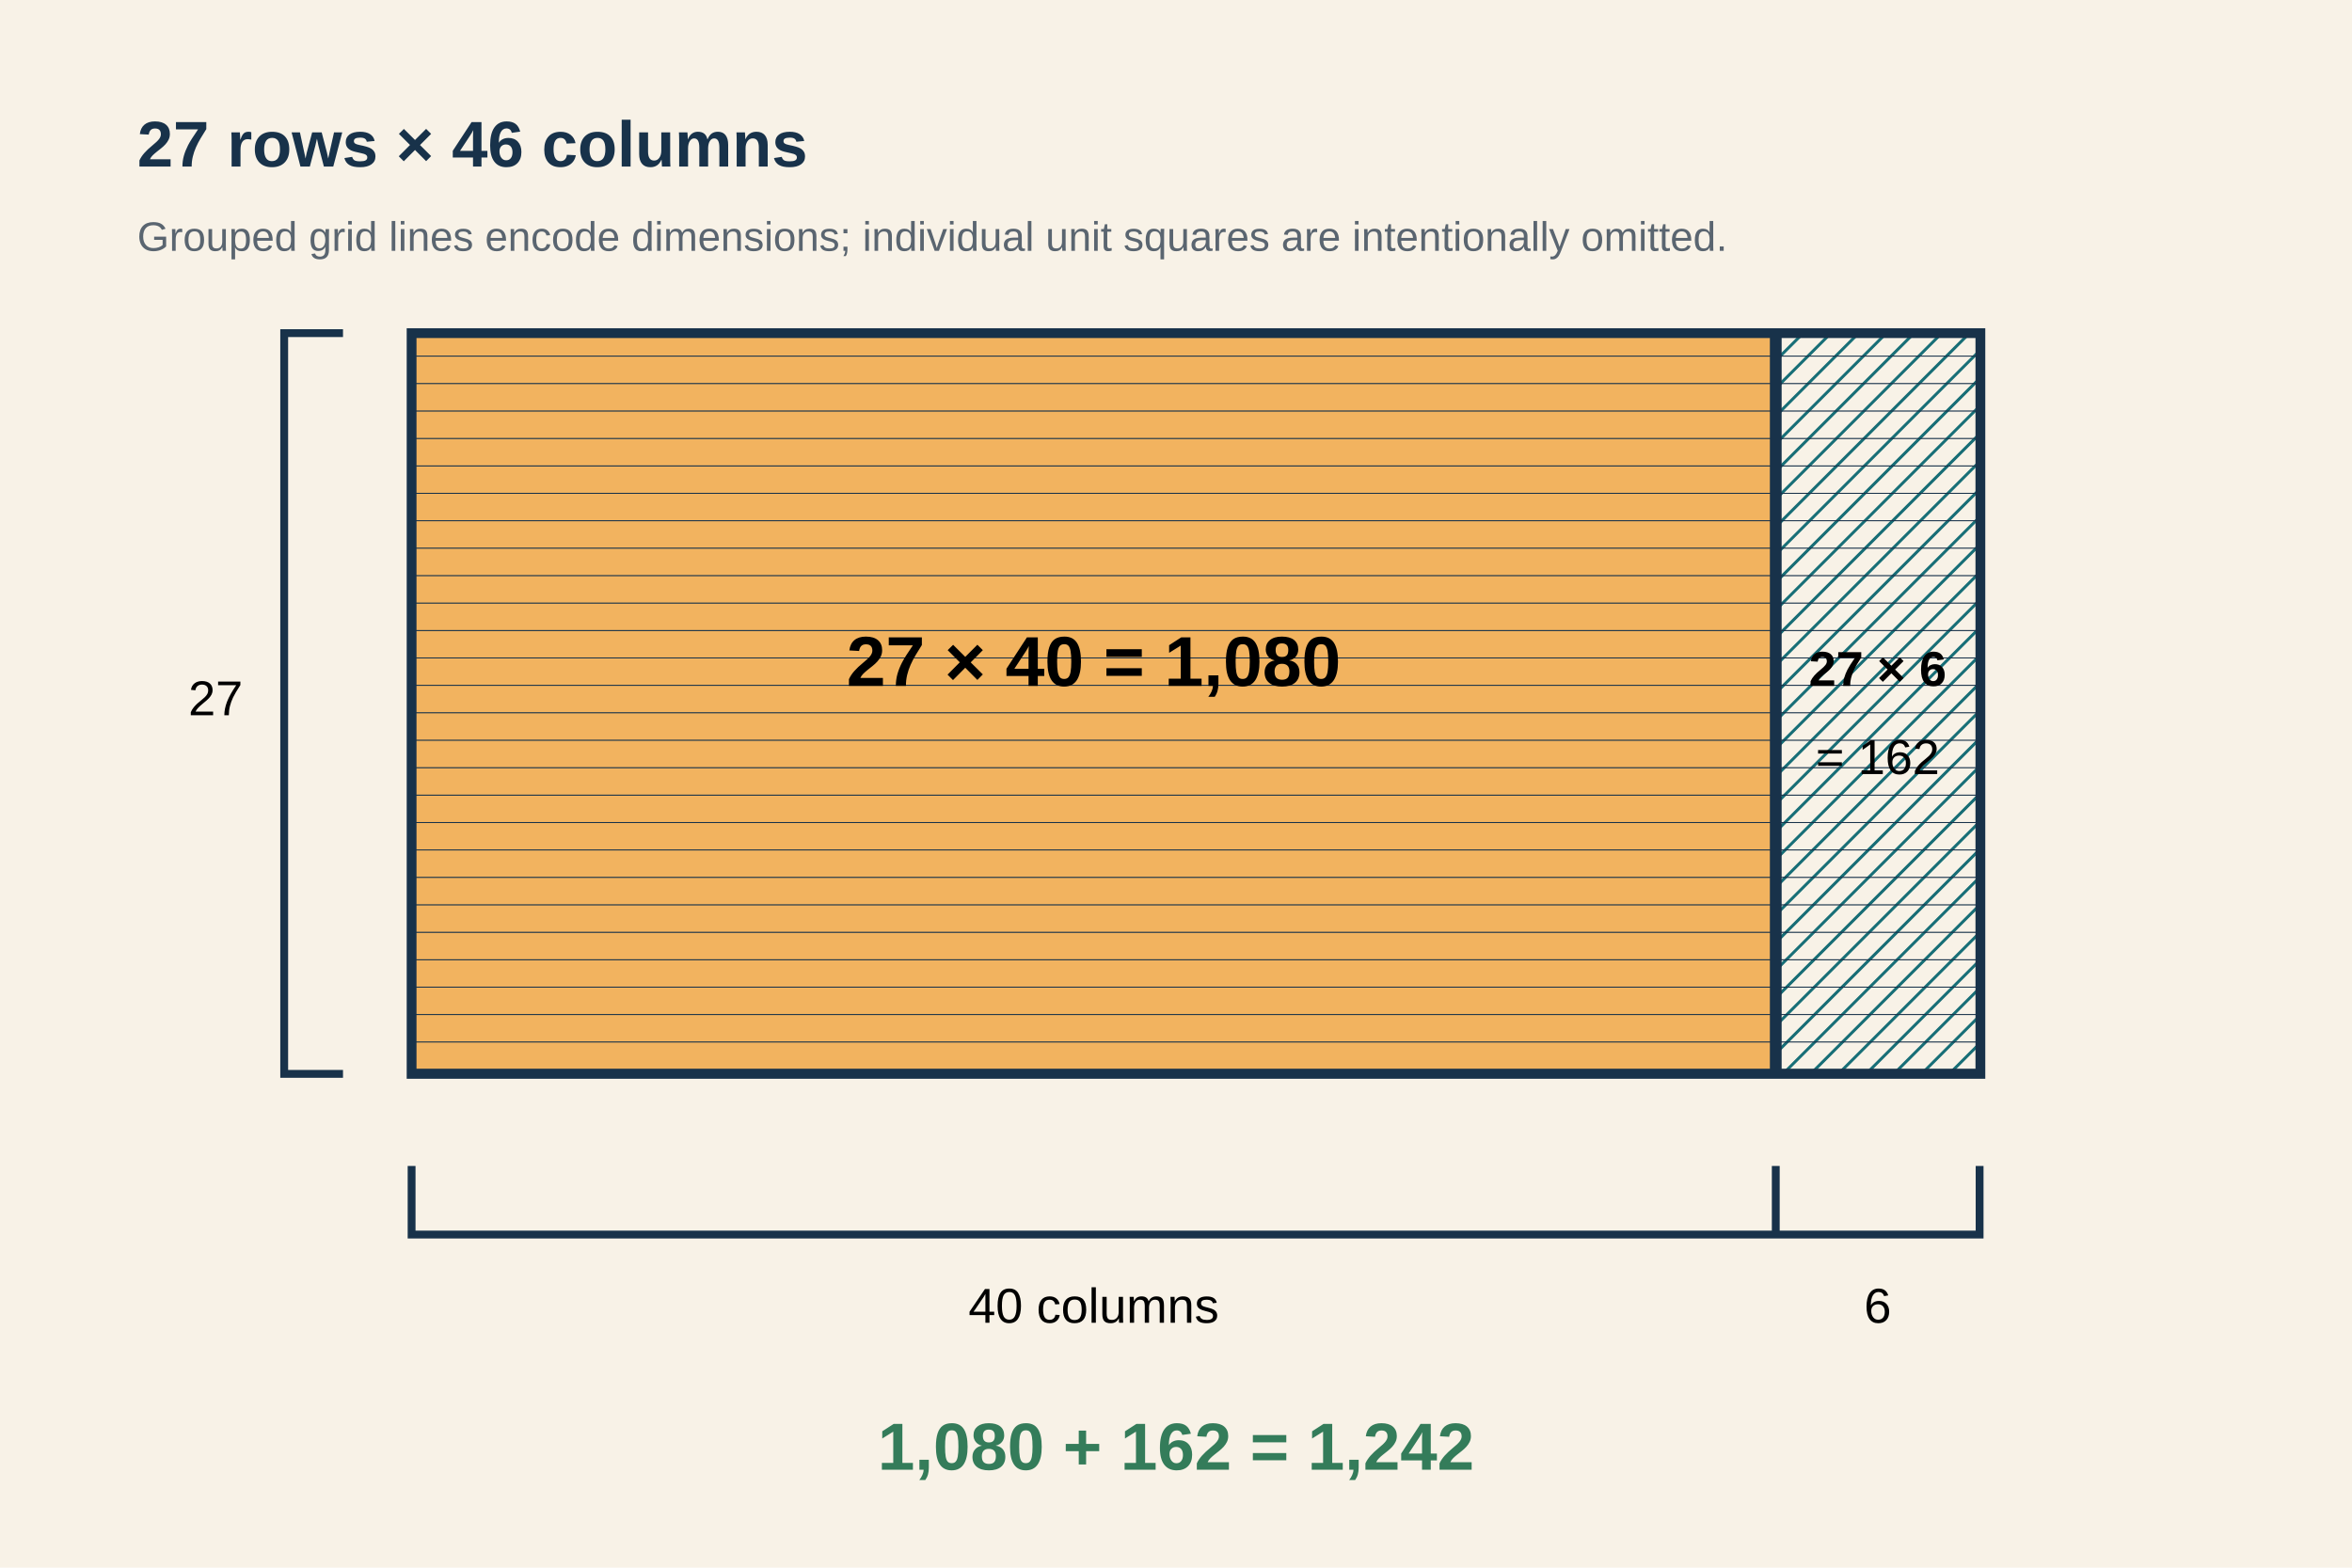
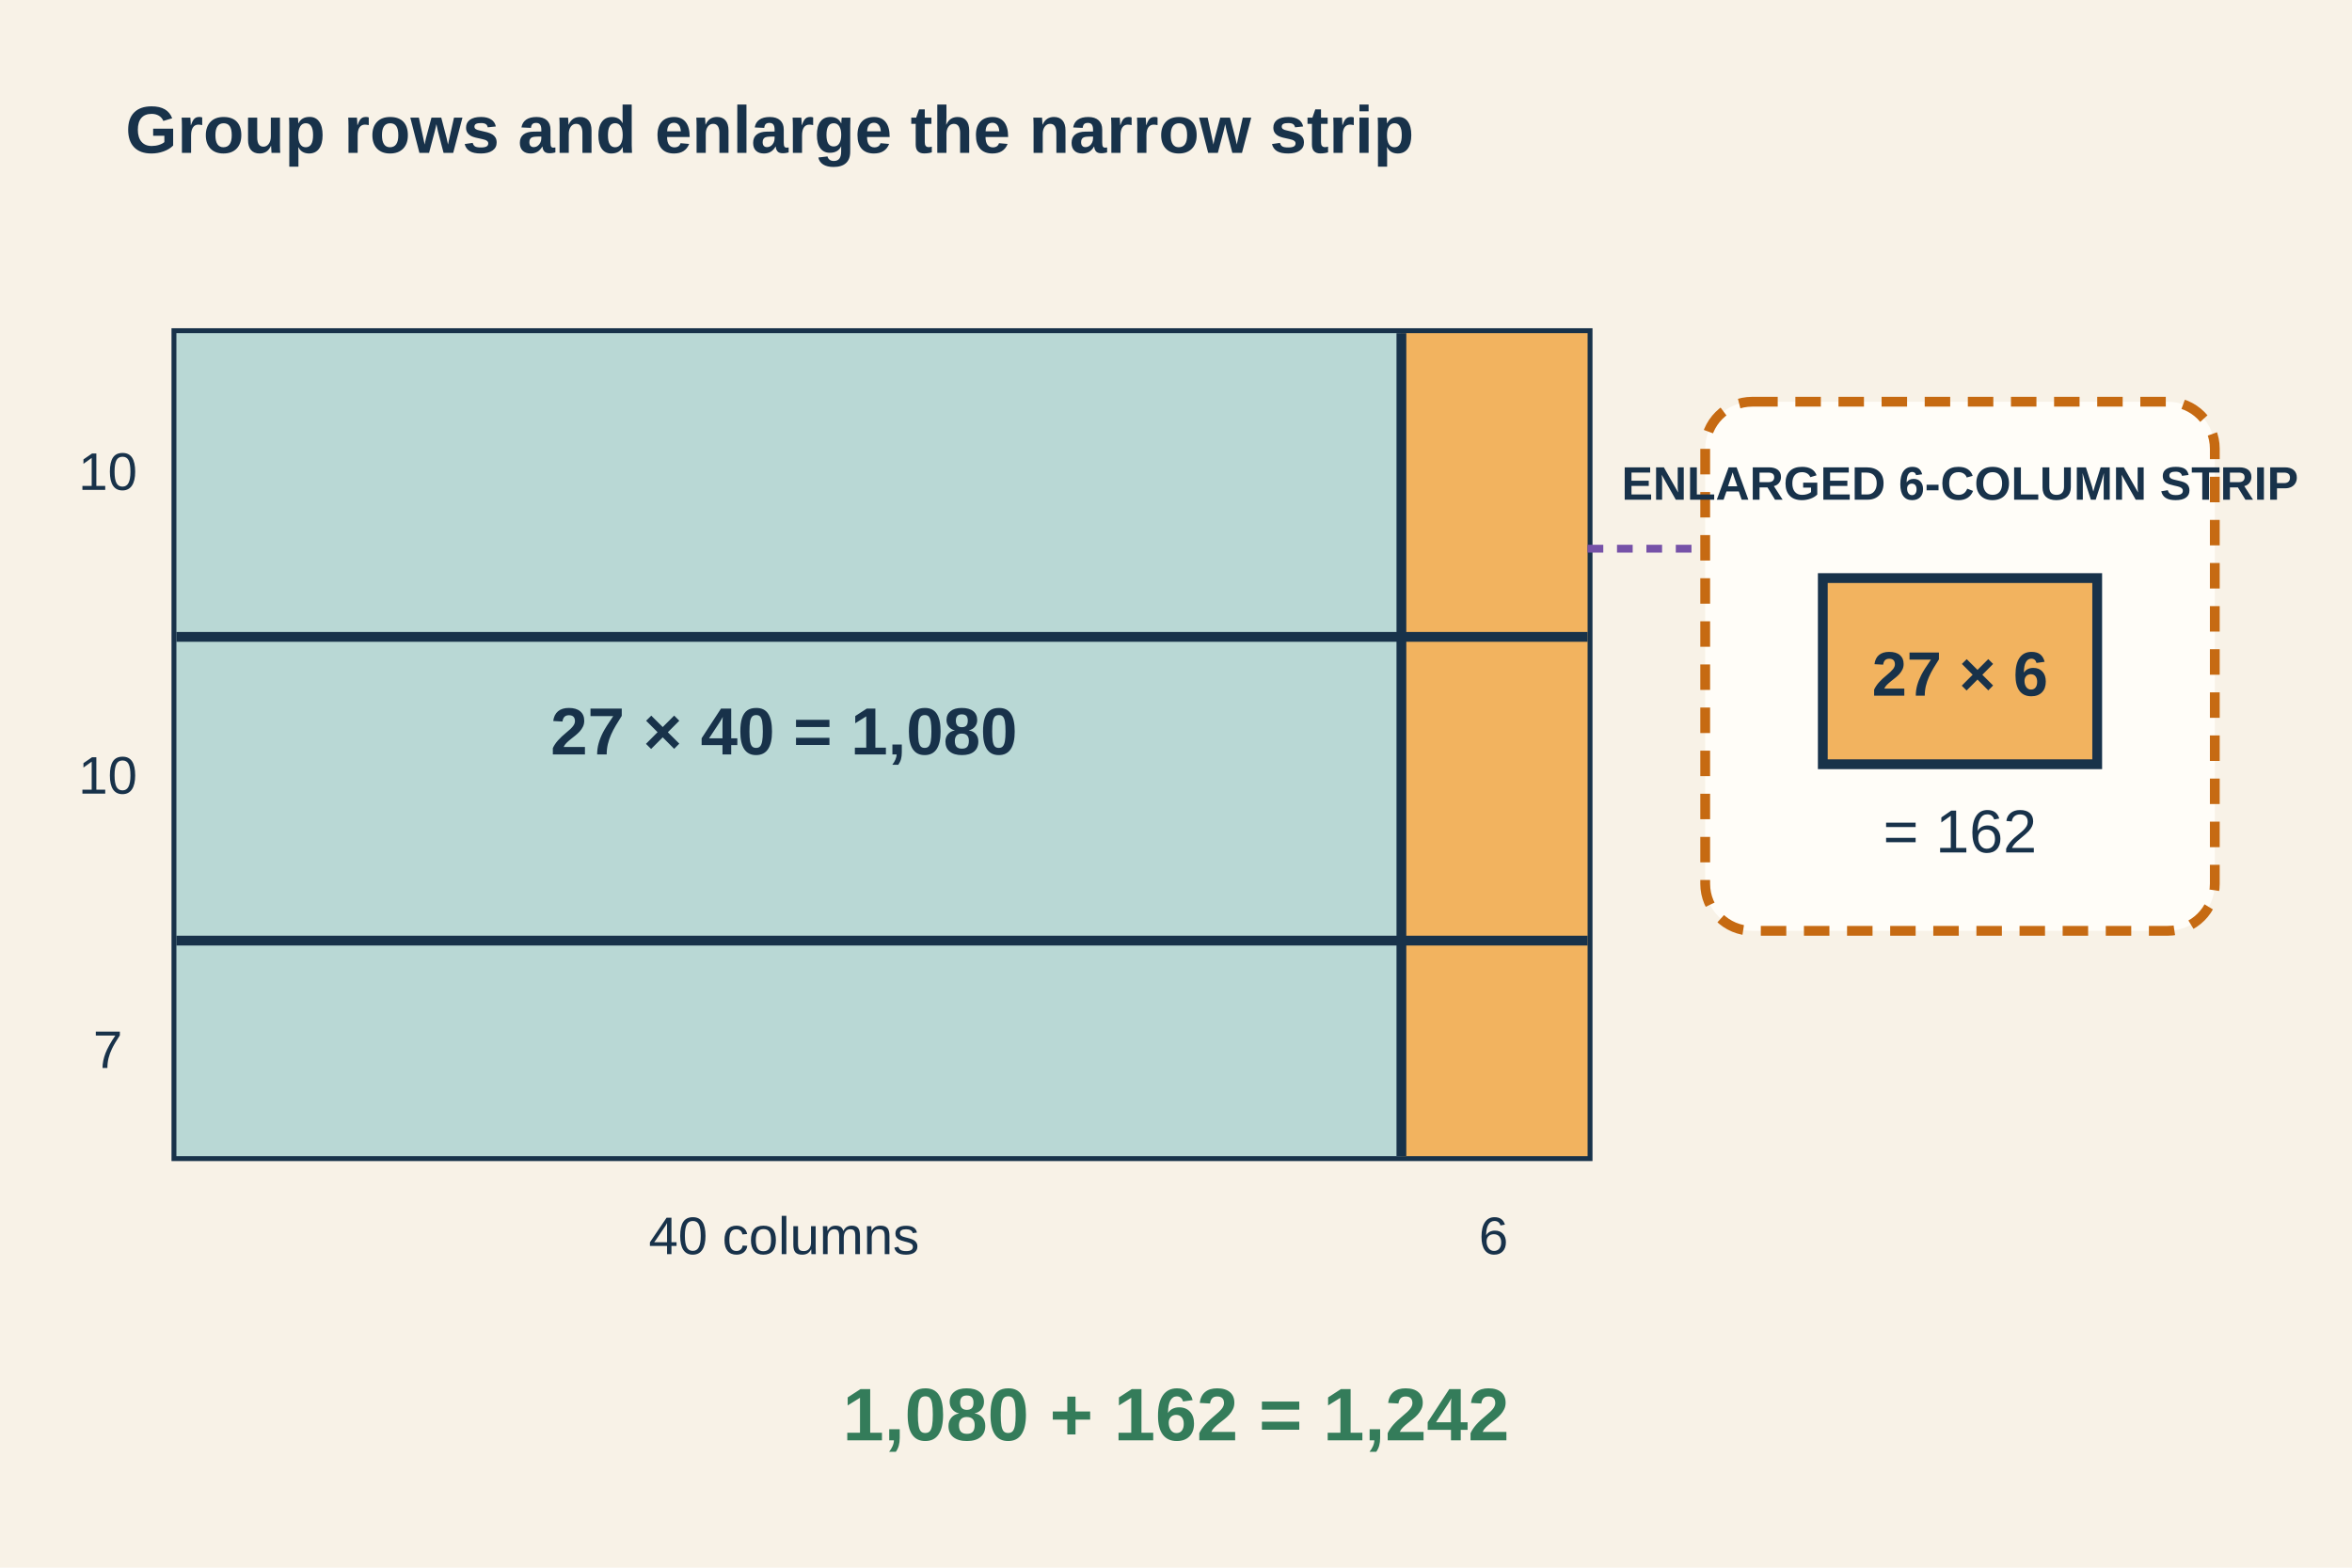
- <svg xmlns="http://www.w3.org/2000/svg" width="1200" height="800" viewBox="0 0 1200 800" role="img" aria-labelledby="title desc">
-   <defs>
-     <pattern id="rows" height="14" width="20" patternUnits="userSpaceOnUse">
-       <path d="M0 14H20" stroke="#18324A" stroke-width="1" />
-     </pattern>
-     <pattern id="h" width="10" height="10" patternUnits="userSpaceOnUse" patternTransform="rotate(45)">
-       <line y2="10" stroke="#176B73" stroke-width="3" />
-     </pattern>
-   </defs>
+ <svg xmlns="http://www.w3.org/2000/svg" data-qa-image-fixes="2026-09-08" width="1200" height="800" viewBox="0 0 1200 800" role="img" aria-labelledby="title desc" shape-rendering="geometricPrecision" text-rendering="optimizeLegibility">
  <rect width="1200" height="800" fill="#F8F2E7" />
-   <text x="70" y="85" font-family="Arial,sans-serif" font-size="33" font-weight="700" fill="#18324A">27 rows × 46 columns</text>
-   <text x="70" y="128" font-family="Arial,sans-serif" font-size="21" fill="#5A6570">Grouped grid lines encode dimensions; individual unit squares are intentionally omitted.</text>
-   <rect x="210" y="170" width="696" height="378" fill="#F2B35F" />
-   <rect x="906" y="170" width="104.4" height="378" fill="url(#h)" />
-   <rect x="210" y="170" width="800.4" height="378" fill="url(#rows)" stroke="#18324A" stroke-width="5" />
-   <path d="M906 170v378" stroke="#18324A" stroke-width="6" />
-   <text x="558" y="350" text-anchor="middle" font-family="Arial,sans-serif" font-size="36" font-weight="700">27 × 40 = 1,080</text>
-   <text x="958" y="350" text-anchor="middle" font-family="Arial,sans-serif" font-size="25" font-weight="700">27 × 6</text>
-   <text x="958" y="395" text-anchor="middle" font-family="Arial,sans-serif" font-size="25">= 162</text>
-   <path d="M175 170h-30v378h30M210 595v35h696v-35M906 595v35h104v-35" fill="none" stroke="#18324A" stroke-width="4" />
-   <text x="110" y="365" text-anchor="middle" font-family="Arial,sans-serif" font-size="25">27</text>
-   <text x="558" y="675" text-anchor="middle" font-family="Arial,sans-serif" font-size="25">40 columns</text>
-   <text x="958" y="675" text-anchor="middle" font-family="Arial,sans-serif" font-size="25">6</text>
-   <text x="600" y="750" text-anchor="middle" font-family="Arial,sans-serif" font-size="34" font-weight="700" fill="#347C5A">1,080 + 162 = 1,242</text>
+   <text x="64" y="78" font-family="Arial,sans-serif" fill="#18324A" font-size="34" font-weight="700">Group rows and enlarge the narrow strip</text>
+   <rect x="90" y="170" width="720" height="420" fill="#FFFDF8" stroke="#18324A" stroke-width="5" />
+   <rect x="90" y="170" width="625" height="420" fill="#B9D8D5" />
+   <rect x="715" y="170" width="95" height="420" fill="#F2B35F" />
+   <path d="M90 325h720M90 480h720M715 170v420" stroke="#18324A" stroke-width="5" />
+   <g font-family="Arial,sans-serif" fill="#18324A" font-size="27" text-anchor="middle">
+     <text x="55" y="250">10</text>
+     <text x="55" y="405">10</text>
+     <text x="55" y="545">7</text>
+     <text x="400" y="640">40 columns</text>
+     <text x="762" y="640">6</text>
+     <text x="400" y="385" font-size="34" font-weight="700">27 × 40 = 1,080</text>
+   </g>
+   <path d="M810 280H870" stroke="#7652A8" stroke-width="4" stroke-dasharray="8 7" />
+   <rect x="870" y="205" width="260" height="270" rx="24" fill="#FFFDF8" stroke="#C66A12" stroke-width="5" stroke-dasharray="13 9" />
+   <text x="1000" y="255" text-anchor="middle" font-family="Arial,sans-serif" fill="#18324A" font-size="24" font-weight="700">ENLARGED 6-COLUMN STRIP</text>
+   <rect x="930" y="295" width="140" height="95" fill="#F2B35F" stroke="#18324A" stroke-width="5" />
+   <text x="1000" y="355" text-anchor="middle" font-family="Arial,sans-serif" fill="#18324A" font-size="32" font-weight="700">27 × 6</text>
+   <text x="1000" y="435" text-anchor="middle" font-family="Arial,sans-serif" fill="#18324A" font-size="31">= 162</text>
+   <text x="600" y="735" text-anchor="middle" font-family="Arial,sans-serif" font-size="38" font-weight="700" fill="#347C5A">1,080 + 162 = 1,242</text>
</svg>
